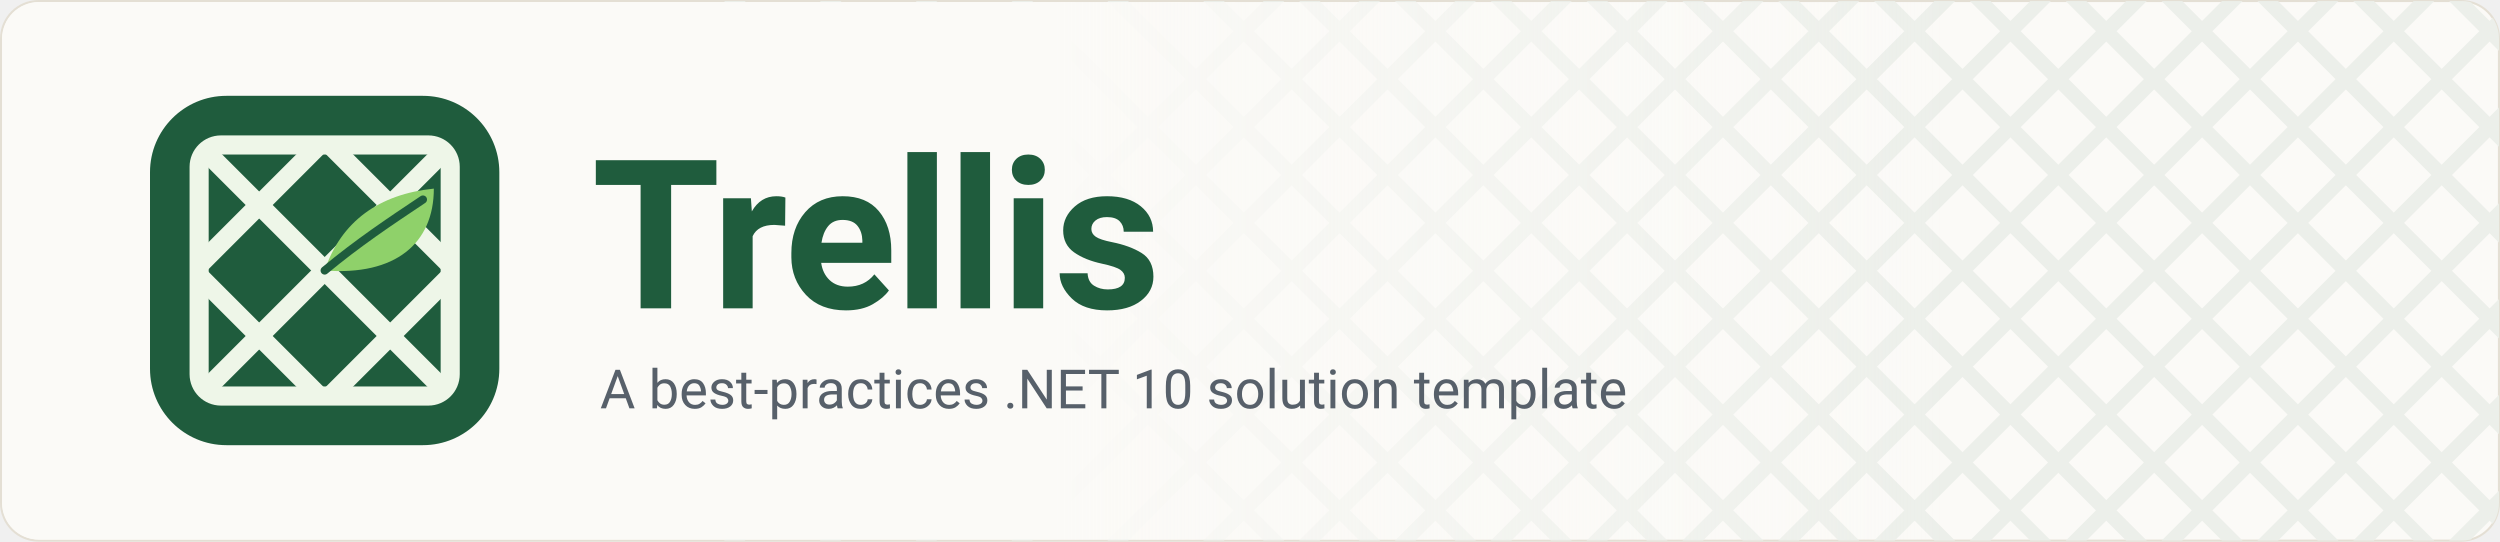
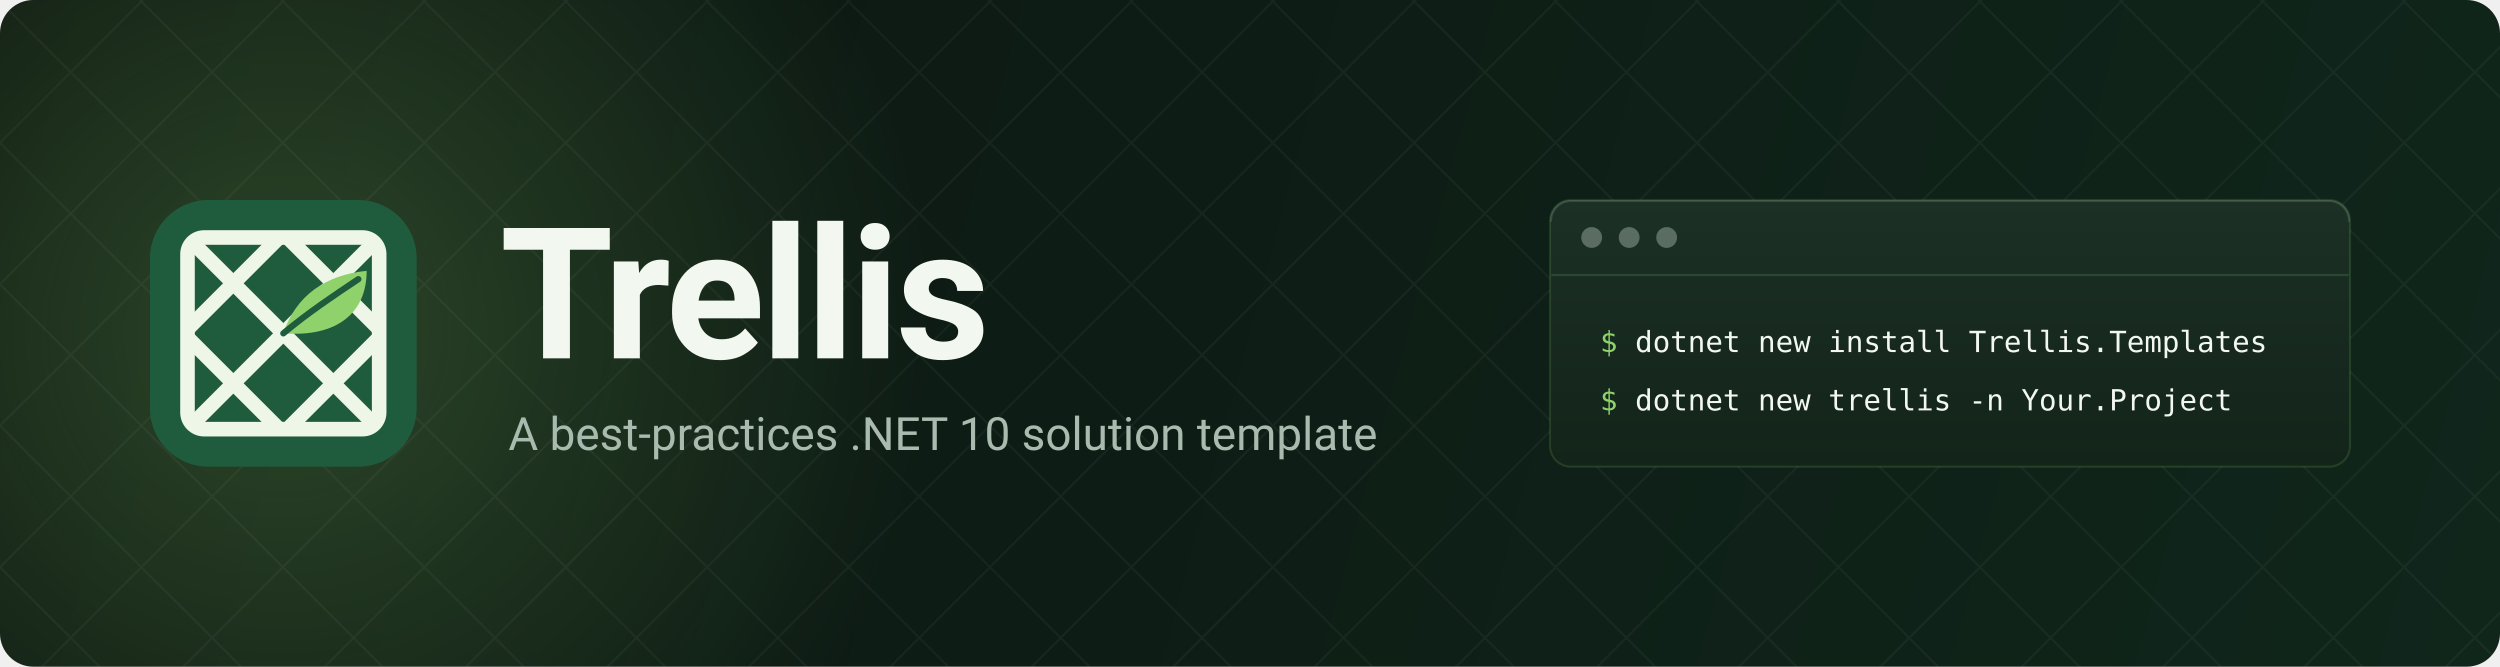
- <svg xmlns="http://www.w3.org/2000/svg" width="1200" height="260" viewBox="0 0 1200 260" role="img" aria-labelledby="title desc">
+ <svg xmlns="http://www.w3.org/2000/svg" width="1200" height="320" viewBox="0 0 1200 320" role="img" aria-labelledby="title desc">
  <style>
-     .s100w700 { font-family: ui-sans-serif, -apple-system, "Segoe UI", Roboto, Helvetica, Arial, sans-serif; font-size: 100px; font-weight: 700 }
-     .s26 { font-family: ui-sans-serif, -apple-system, "Segoe UI", Roboto, Helvetica, Arial, sans-serif; font-size: 26px; font-weight: 400 }
+     .m14 { font-family: ui-monospace, SFMono-Regular, Menlo, Consolas, monospace; font-size: 14px; font-weight: 400 }
+     .s22 { font-family: ui-sans-serif, -apple-system, "Segoe UI", Roboto, Helvetica, Arial, sans-serif; font-size: 22px; font-weight: 400 }
+     .s88w700 { font-family: ui-sans-serif, -apple-system, "Segoe UI", Roboto, Helvetica, Arial, sans-serif; font-size: 88px; font-weight: 700 }
  </style>
  <defs>
-     <clipPath id="banner-clip">
-       <rect x="0.5" y="0.5" width="1199" height="259" rx="18" />
-     </clipPath>
-     <linearGradient id="banner-fade" x1="0" x2="1" y1="0" y2="0">
-       <stop offset="0.42" stop-color="#fbfaf7" />
-       <stop offset="0.78" stop-color="#fbfaf7" stop-opacity="0" />
+     <linearGradient id="stage" gradientUnits="userSpaceOnUse" x1="0" y1="0" x2="1200" y2="320">
+       <stop offset="0" stop-color="#0b1510" />
+       <stop offset="1" stop-color="#10261b" />
+     </linearGradient>
+     <radialGradient id="glow" gradientUnits="userSpaceOnUse" cx="136" cy="160" r="520">
+       <stop offset="0" stop-color="#8fd16a" stop-opacity="0.25" />
+       <stop offset="0.6" stop-color="#8fd16a" stop-opacity="0" />
+     </radialGradient>
+     <pattern id="stage-lattice" width="48" height="48" patternUnits="userSpaceOnUse" patternTransform="rotate(45)">
+       <path d="M0 0.5 H48 M0.5 0 V48" fill="none" stroke="#ffffff" stroke-opacity="0.04" stroke-width="1" />
+     </pattern>
+     <linearGradient id="terminal" x1="0" y1="0" x2="0" y2="1">
+       <stop offset="0" stop-color="#1c3026" />
+       <stop offset="1" stop-color="#132419" />
    </linearGradient>
  </defs>
-   <rect x="0.5" y="0.5" width="1199" height="259" rx="18" fill="#fbfaf7" stroke="#e4dfd4" stroke-width="1" />
-   <g clip-path="url(#banner-clip)">
-     <path d="M332 -20 L632 280 M632 -20 L332 280 M378 -20 L678 280 M678 -20 L378 280 M424 -20 L724 280 M724 -20 L424 280 M470 -20 L770 280 M770 -20 L470 280 M516 -20 L816 280 M816 -20 L516 280 M562 -20 L862 280 M862 -20 L562 280 M608 -20 L908 280 M908 -20 L608 280 M654 -20 L954 280 M954 -20 L654 280 M700 -20 L1000 280 M1000 -20 L700 280 M746 -20 L1046 280 M1046 -20 L746 280 M792 -20 L1092 280 M1092 -20 L792 280 M838 -20 L1138 280 M1138 -20 L838 280 M884 -20 L1184 280 M1184 -20 L884 280 M930 -20 L1230 280 M1230 -20 L930 280 M976 -20 L1276 280 M1276 -20 L976 280 M1022 -20 L1322 280 M1322 -20 L1022 280 M1068 -20 L1368 280 M1368 -20 L1068 280 M1114 -20 L1414 280 M1414 -20 L1114 280 M1160 -20 L1460 280 M1460 -20 L1160 280 M1206 -20 L1506 280 M1506 -20 L1206 280 M1252 -20 L1552 280 M1552 -20 L1252 280 M1298 -20 L1598 280 M1598 -20 L1298 280 M1344 -20 L1644 280 M1644 -20 L1344 280 M1390 -20 L1690 280 M1690 -20 L1390 280" stroke="#ecefea" stroke-width="7" fill="none" />
-   </g>
-   <rect x="1" y="1" width="1198" height="258" rx="18" fill="url(#banner-fade)" />
-   <g transform="translate(72 46) scale(1.31)">
+   <rect x="0" y="0" width="1200" height="320" rx="16" fill="url(#stage)" />
+   <rect x="0" y="0" width="1200" height="320" rx="16" fill="url(#glow)" />
+   <rect x="0" y="0" width="1200" height="320" rx="16" fill="url(#stage-lattice)" />
+   <g transform="translate(72 96) scale(1)">
    <defs>
      <clipPath id="trellis-mark-frame">
        <rect x="18" y="18" width="92" height="92" rx="8" />
      </clipPath>
    </defs>
    <rect width="128" height="128" rx="28" fill="#1F5C3D" />
    <g clip-path="url(#trellis-mark-frame)" stroke="#EEF6E8" stroke-width="7" fill="none">
      <path d="M-20 100 L100 -20 M-20 148 L148 -20 M28 148 L148 28" />
      <path d="M-20 -68 L148 100 M-20 -20 L148 148 M-20 28 L148 196" />
    </g>
    <rect x="18" y="18" width="92" height="92" rx="8" fill="none" stroke="#EEF6E8" stroke-width="7" />
    <path d="M64 64 C 70 46, 84 36, 104 34 C 104 54, 90 66, 64 64 Z" fill="#8FD16A" />
    <path d="M64 64 C 76 54, 88 46, 100 38" stroke="#1F5C3D" stroke-width="3" fill="none" stroke-linecap="round" />
  </g>
-   <text class="s100w700" x="284" y="148" fill="#1f5c3d" letter-spacing="-1">Trellis</text>
-   <text class="s26" x="288" y="196" fill="#57606a">A best-practices .NET 10 solution template</text>
+   <text class="s88w700" x="240" y="172" fill="#f2f7f0" letter-spacing="-1.76">Trellis</text>
+   <text class="s22" x="244" y="216" fill="#a9bbae">A best-practices .NET 10 solution template</text>
+   <rect x="744" y="96" width="384" height="128" rx="10" fill="url(#terminal)" stroke="#8fd16a" stroke-width="1" stroke-opacity="0.16" />
+   <path d="M744.5 106 A9.5 9.5 0 0 1 754 96.5 H1118 A9.5 9.5 0 0 1 1127.5 106" fill="none" stroke="#ffffff" stroke-width="1" stroke-opacity="0.12" stroke-linecap="round" stroke-linejoin="round" />
+   <circle cx="764" cy="114" r="5" fill="#a9bbae" fill-opacity="0.45" />
+   <circle cx="782" cy="114" r="5" fill="#a9bbae" fill-opacity="0.45" />
+   <circle cx="800" cy="114" r="5" fill="#a9bbae" fill-opacity="0.45" />
+   <line x1="745" y1="132" x2="1127" y2="132" stroke="#8fd16a" stroke-width="1" stroke-linecap="round" stroke-opacity="0.16" />
+   <text class="m14" x="768" y="169" fill="#8fd16a">$ <tspan class="m14" fill="#f2f7f0">dotnet new install Trellis.Templates</tspan>
+   </text>
+   <text class="m14" x="768" y="197" fill="#8fd16a">$ <tspan class="m14" fill="#f2f7f0">dotnet new trellis -n Your.Project</tspan>
+   </text>
</svg>
